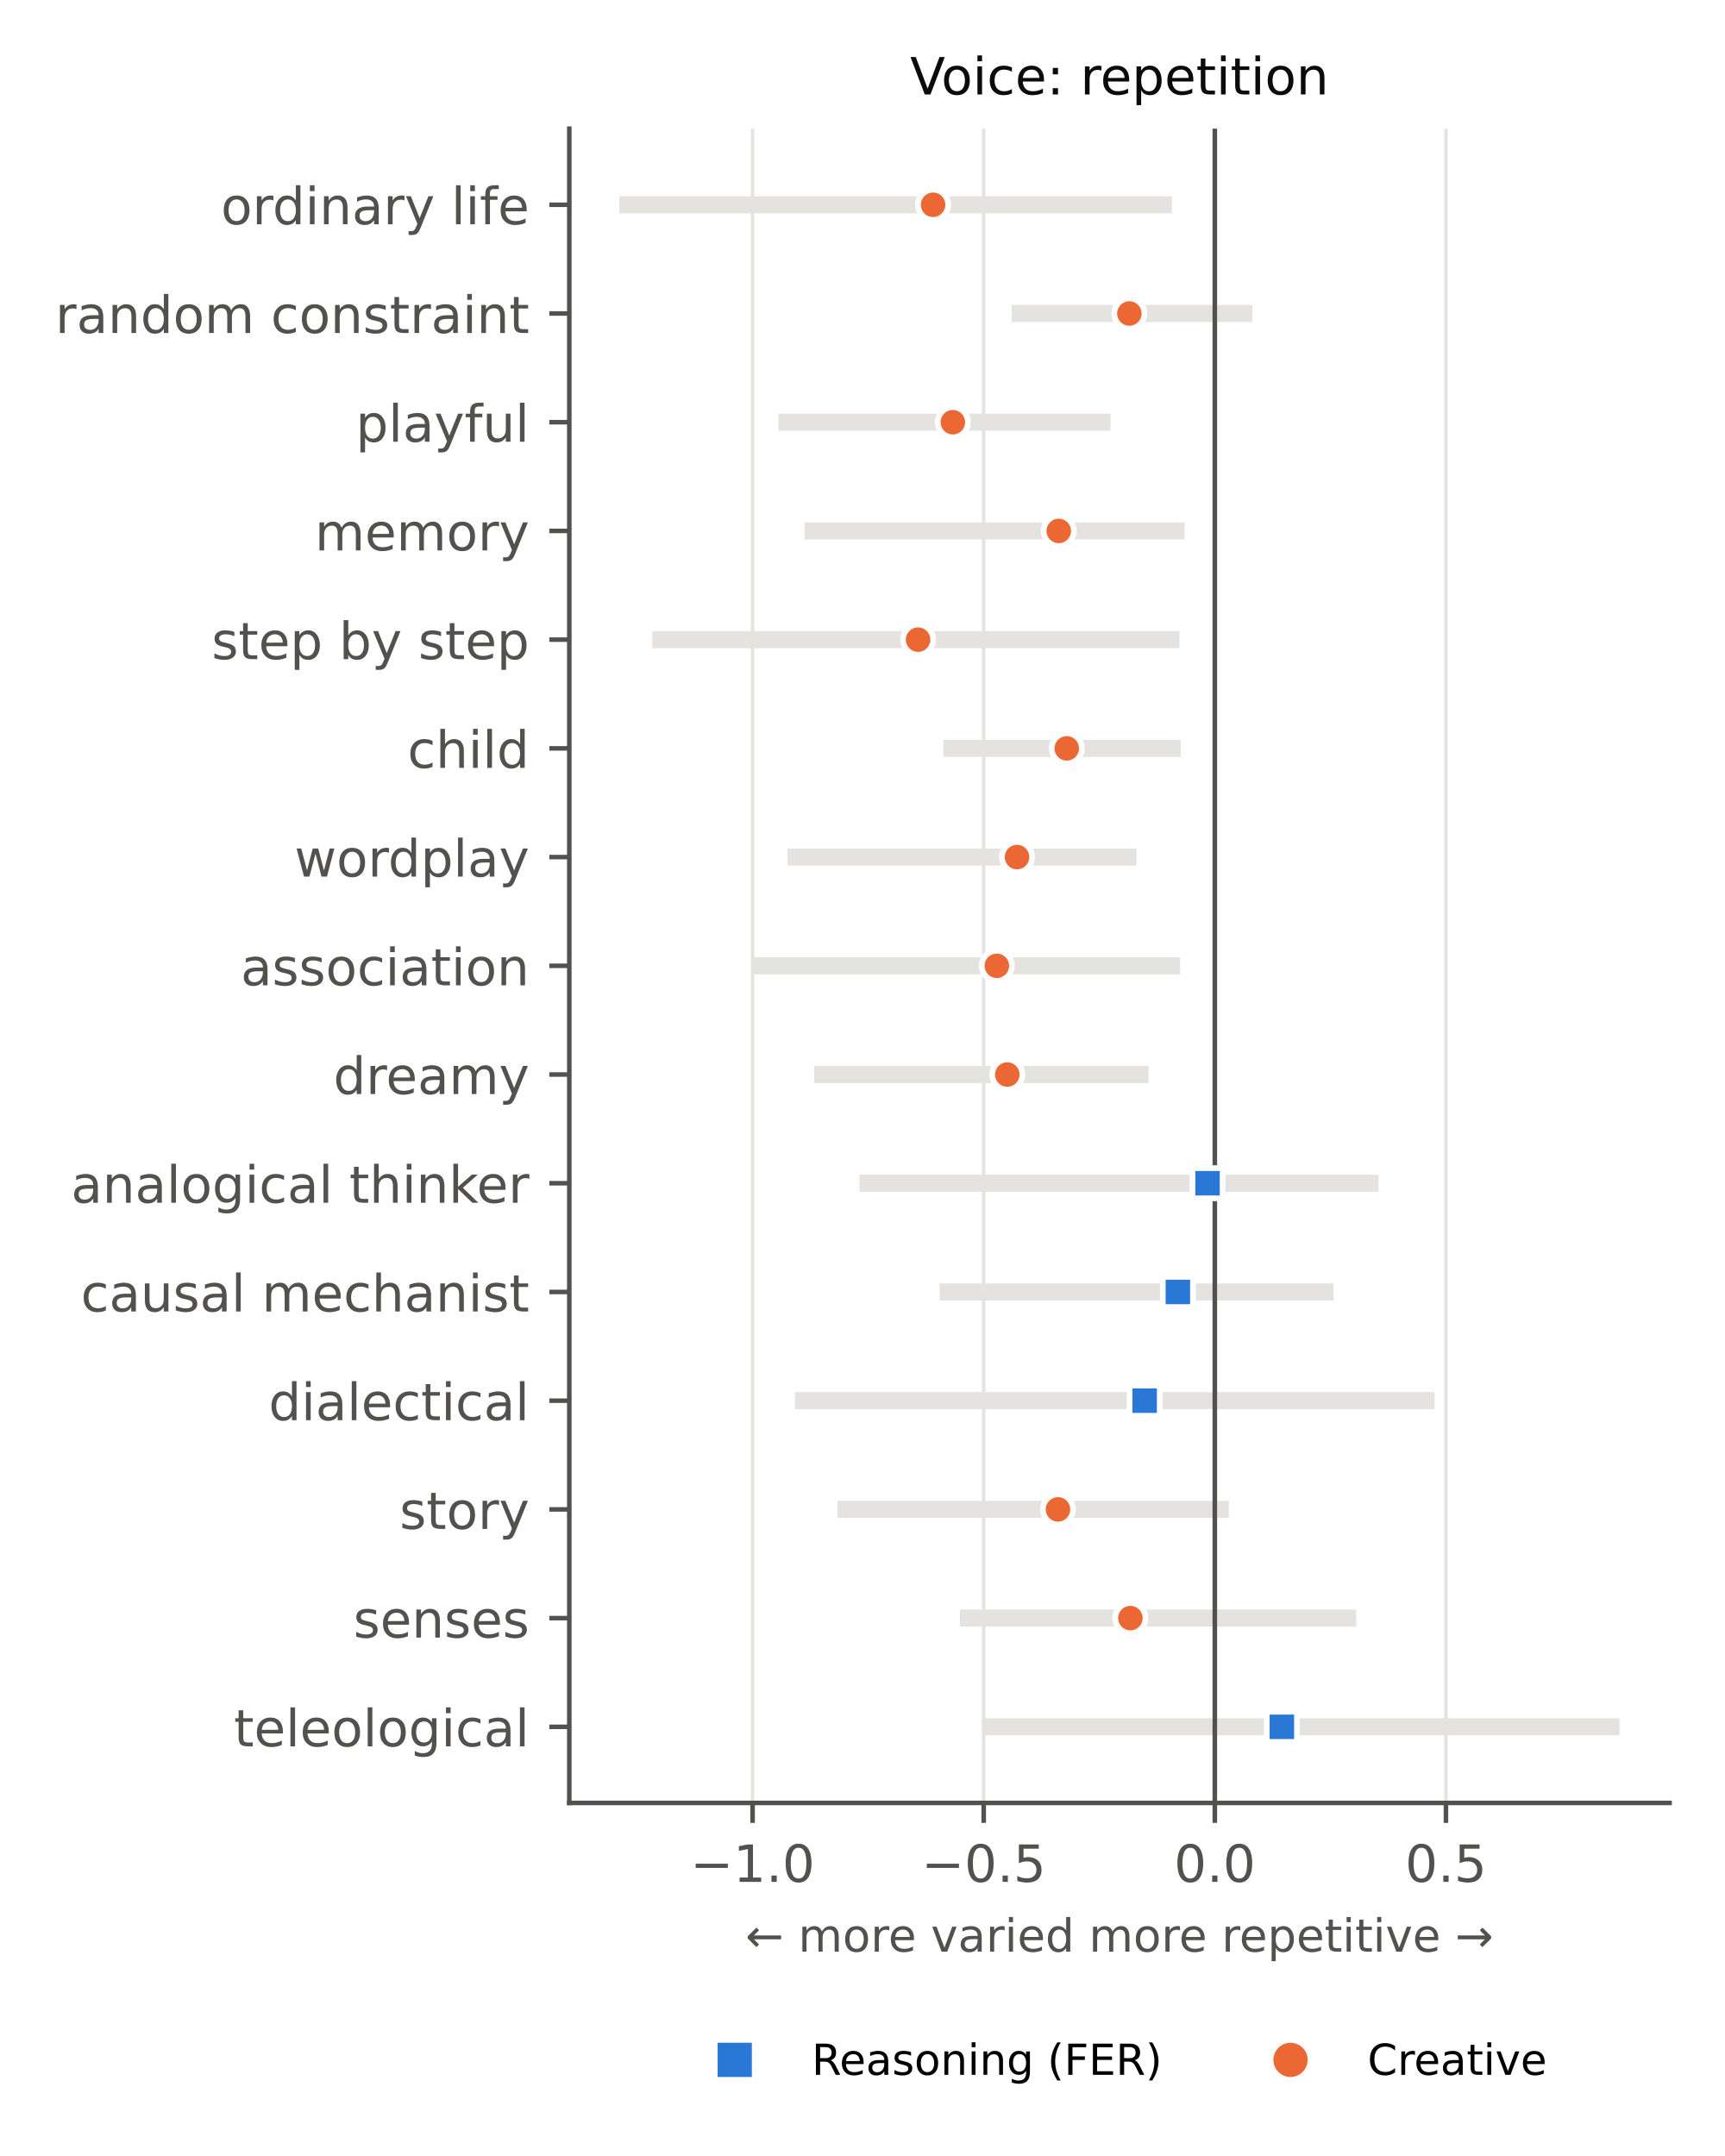
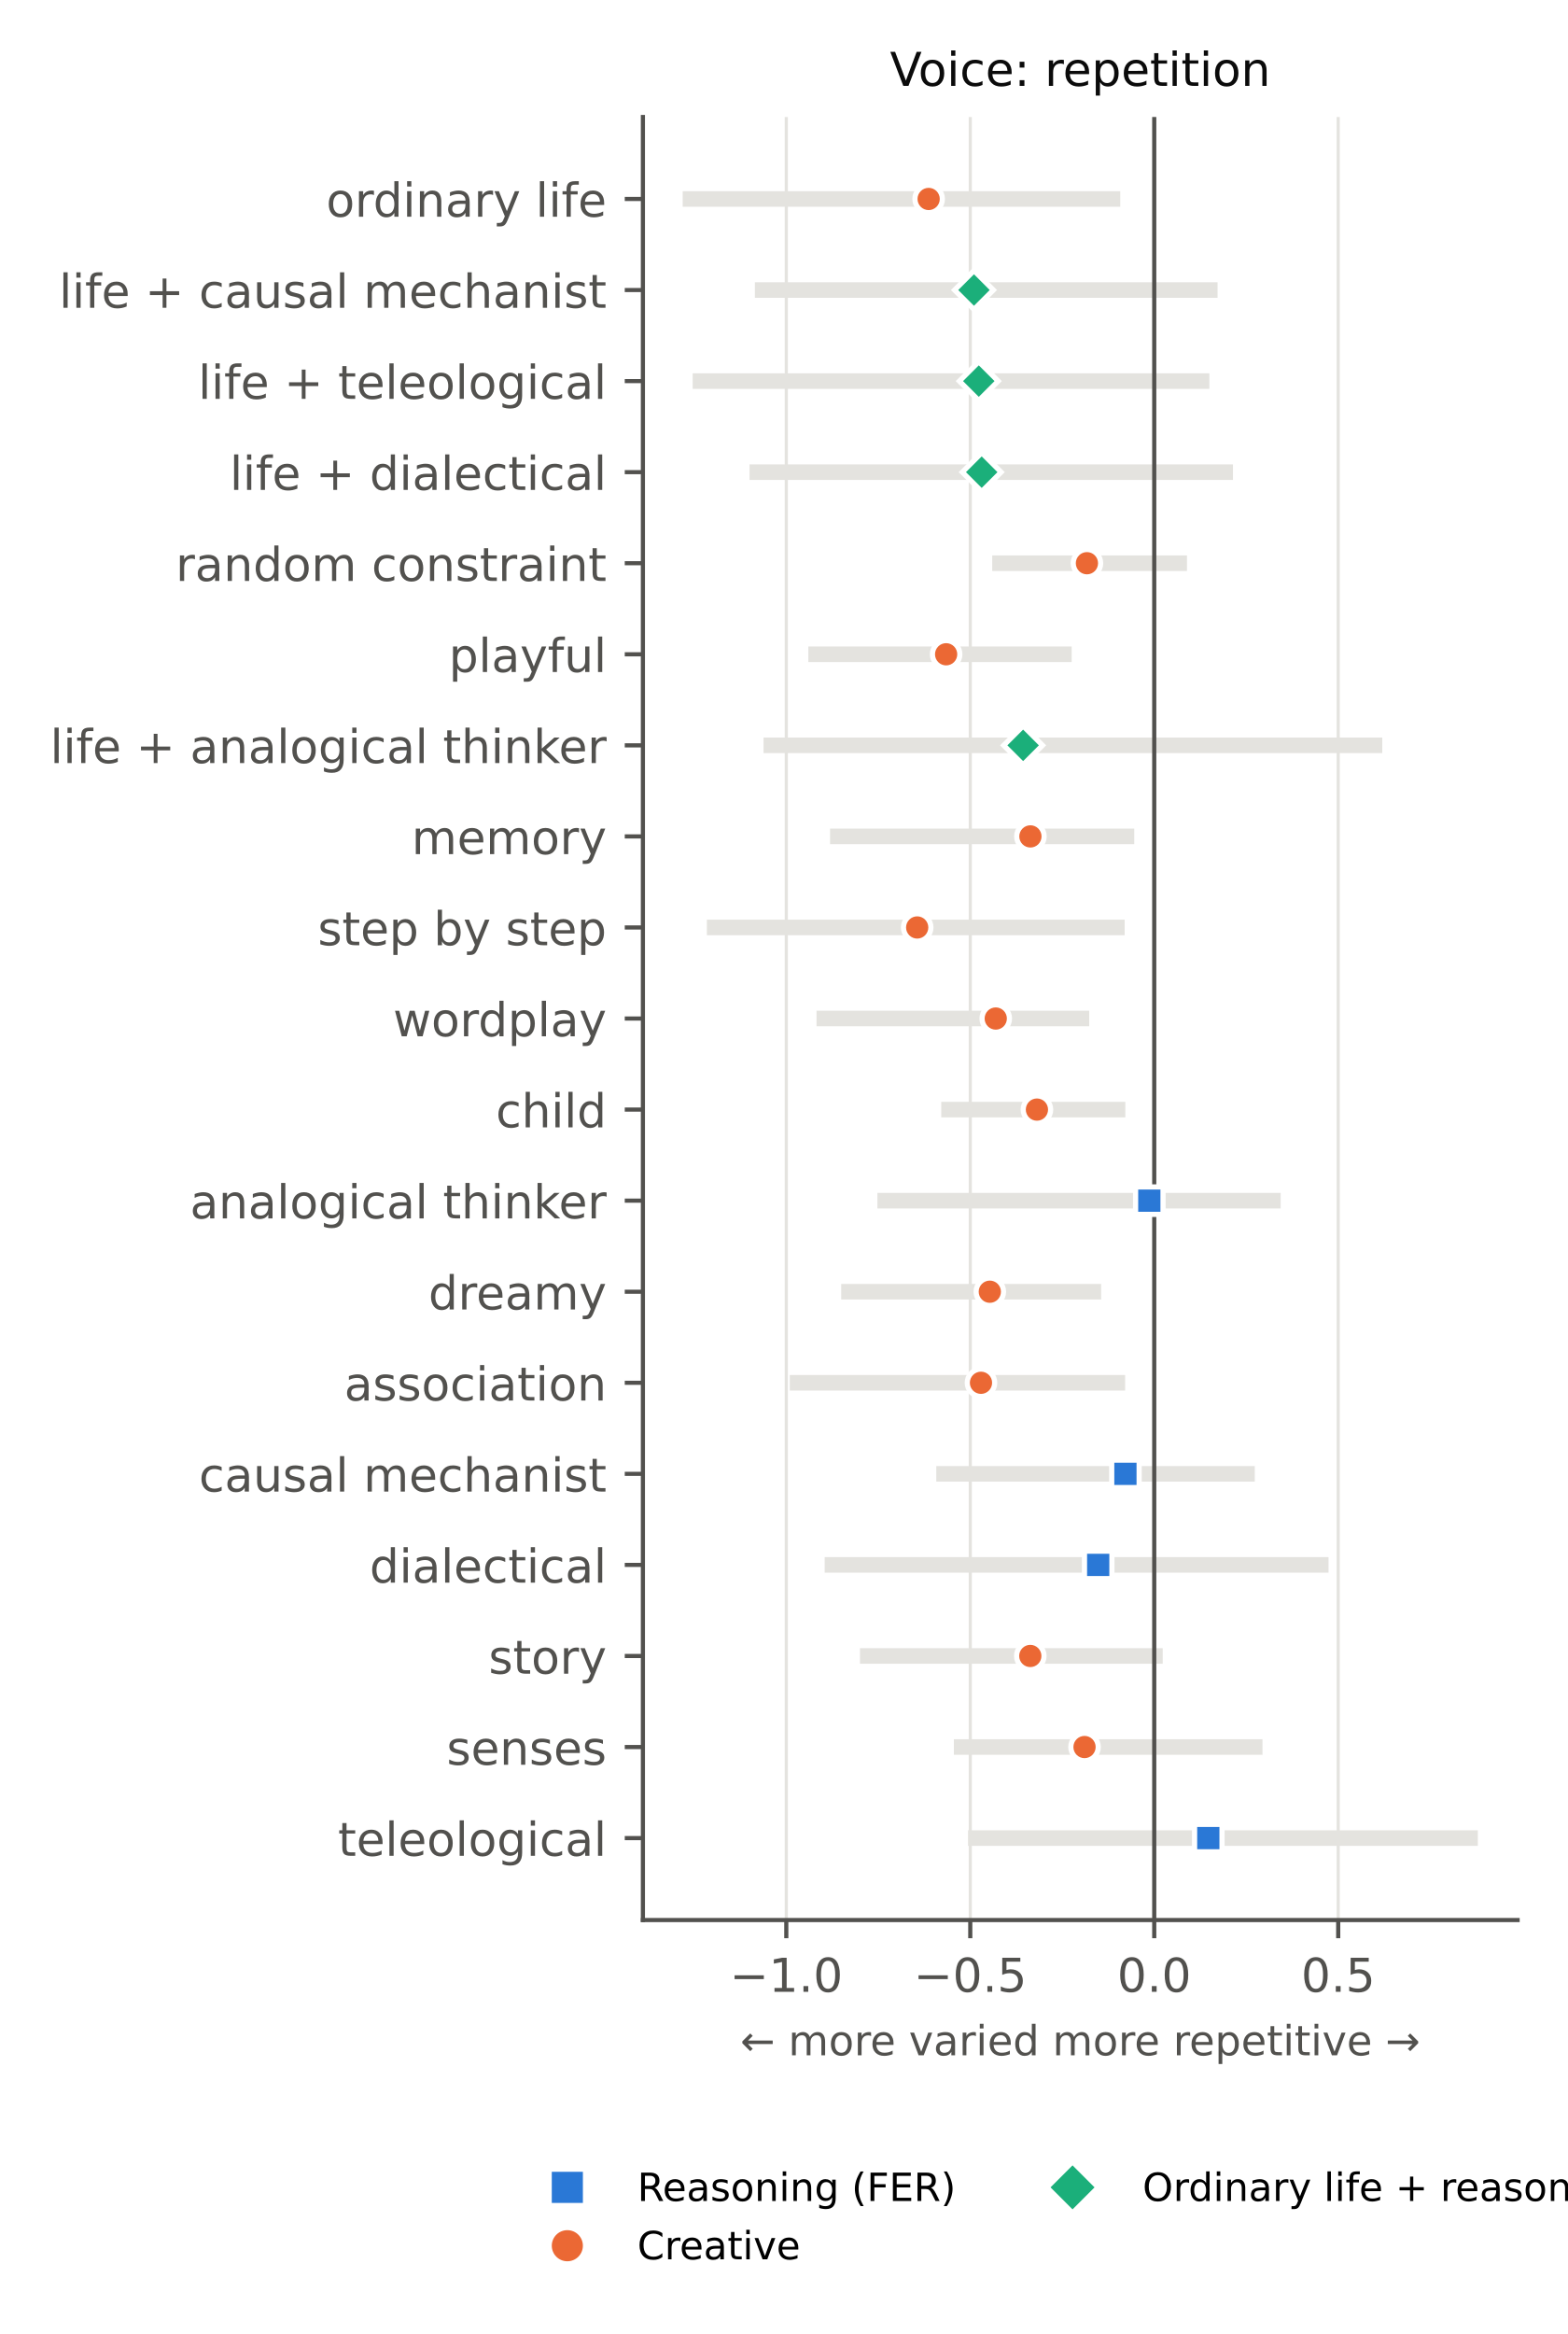
- <svg xmlns="http://www.w3.org/2000/svg" xmlns:xlink="http://www.w3.org/1999/xlink" width="302.4pt" height="378pt" viewBox="0 0 302.4 378" version="1.1">
+ <svg xmlns="http://www.w3.org/2000/svg" xmlns:xlink="http://www.w3.org/1999/xlink" width="302.4pt" height="450pt" viewBox="0 0 302.4 450" version="1.1">
  <defs>
    <style type="text/css">*{stroke-linejoin: round; stroke-linecap: butt}</style>
  </defs>
  <g id="figure_1">
    <g id="patch_1">
-       <path d="M 0 378  L 302.4 378  L 302.4 0  L 0 0  z " style="fill: #ffffff" />
+       <path d="M 0 450  L 302.4 450  L 302.4 0  L 0 0  z " style="fill: #ffffff" />
    </g>
    <g id="axes_1">
      <g id="patch_2">
-         <path d="M 99.801 316.097  L 292.68 316.097  L 292.68 22.56  L 99.801 22.56  z " style="fill: #ffffff" />
+         <path d="M 123.989 370.189  L 292.68 370.189  L 292.68 22.56  L 123.989 22.56  z " style="fill: #ffffff" />
      </g>
      <g id="matplotlib.axis_1">
        <g id="xtick_1">
          <g id="line2d_1">
-             <path d="M 131.93 316.097  L 131.93 22.56  " clip-path="url(#p8be58d87e2)" style="fill: none; stroke: #e4e3df; stroke-width: 0.6; stroke-linecap: square" />
+             <path d="M 151.644 370.189  L 151.644 22.56  " clip-path="url(#pe344f99f89)" style="fill: none; stroke: #e4e3df; stroke-width: 0.6; stroke-linecap: square" />
          </g>
          <g id="line2d_2">
            <defs>
-               <path id="md81a0522a6" d="M 0 0  L 0 3.5  " style="stroke: #52514e; stroke-width: 0.8" />
+               <path id="m40ac154fdb" d="M 0 0  L 0 3.5  " style="stroke: #52514e; stroke-width: 0.8" />
            </defs>
            <g>
-               <use xlink:href="#md81a0522a6" x="131.93" y="316.097" style="fill: #52514e; stroke: #52514e; stroke-width: 0.8" />
+               <use xlink:href="#m40ac154fdb" x="151.644" y="370.189" style="fill: #52514e; stroke: #52514e; stroke-width: 0.8" />
            </g>
          </g>
          <g id="text_1">
-             <text style="font-size: 9px; font-family: 'DejaVu Sans'; text-anchor: middle; fill: #52514e" x="131.93" y="329.935" transform="rotate(-0 131.9305 329.9352)">−1.0</text>
+             <text style="font-size: 9px; font-family: 'DejaVu Sans'; text-anchor: middle; fill: #52514e" x="151.644" y="384.027" transform="rotate(-0 151.6441 384.0269)">−1.0</text>
          </g>
        </g>
        <g id="xtick_2">
          <g id="line2d_3">
-             <path d="M 172.447 316.097  L 172.447 22.56  " clip-path="url(#p8be58d87e2)" style="fill: none; stroke: #e4e3df; stroke-width: 0.6; stroke-linecap: square" />
+             <path d="M 187.124 370.189  L 187.124 22.56  " clip-path="url(#pe344f99f89)" style="fill: none; stroke: #e4e3df; stroke-width: 0.6; stroke-linecap: square" />
          </g>
          <g id="line2d_4">
            <g>
-               <use xlink:href="#md81a0522a6" x="172.447" y="316.097" style="fill: #52514e; stroke: #52514e; stroke-width: 0.8" />
+               <use xlink:href="#m40ac154fdb" x="187.124" y="370.189" style="fill: #52514e; stroke: #52514e; stroke-width: 0.8" />
            </g>
          </g>
          <g id="text_2">
-             <text style="font-size: 9px; font-family: 'DejaVu Sans'; text-anchor: middle; fill: #52514e" x="172.447" y="329.935" transform="rotate(-0 172.4469 329.9352)">−0.5</text>
+             <text style="font-size: 9px; font-family: 'DejaVu Sans'; text-anchor: middle; fill: #52514e" x="187.124" y="384.027" transform="rotate(-0 187.1238 384.0269)">−0.5</text>
          </g>
        </g>
        <g id="xtick_3">
          <g id="line2d_5">
-             <path d="M 212.963 316.097  L 212.963 22.56  " clip-path="url(#p8be58d87e2)" style="fill: none; stroke: #e4e3df; stroke-width: 0.6; stroke-linecap: square" />
+             <path d="M 222.603 370.189  L 222.603 22.56  " clip-path="url(#pe344f99f89)" style="fill: none; stroke: #e4e3df; stroke-width: 0.6; stroke-linecap: square" />
          </g>
          <g id="line2d_6">
            <g>
-               <use xlink:href="#md81a0522a6" x="212.963" y="316.097" style="fill: #52514e; stroke: #52514e; stroke-width: 0.8" />
+               <use xlink:href="#m40ac154fdb" x="222.603" y="370.189" style="fill: #52514e; stroke: #52514e; stroke-width: 0.8" />
            </g>
          </g>
          <g id="text_3">
-             <text style="font-size: 9px; font-family: 'DejaVu Sans'; text-anchor: middle; fill: #52514e" x="212.963" y="329.935" transform="rotate(-0 212.9634 329.9352)">0.0</text>
+             <text style="font-size: 9px; font-family: 'DejaVu Sans'; text-anchor: middle; fill: #52514e" x="222.603" y="384.027" transform="rotate(-0 222.6034 384.0269)">0.0</text>
          </g>
        </g>
        <g id="xtick_4">
          <g id="line2d_7">
-             <path d="M 253.48 316.097  L 253.48 22.56  " clip-path="url(#p8be58d87e2)" style="fill: none; stroke: #e4e3df; stroke-width: 0.6; stroke-linecap: square" />
+             <path d="M 258.083 370.189  L 258.083 22.56  " clip-path="url(#pe344f99f89)" style="fill: none; stroke: #e4e3df; stroke-width: 0.6; stroke-linecap: square" />
          </g>
          <g id="line2d_8">
            <g>
-               <use xlink:href="#md81a0522a6" x="253.48" y="316.097" style="fill: #52514e; stroke: #52514e; stroke-width: 0.8" />
+               <use xlink:href="#m40ac154fdb" x="258.083" y="370.189" style="fill: #52514e; stroke: #52514e; stroke-width: 0.8" />
            </g>
          </g>
          <g id="text_4">
-             <text style="font-size: 9px; font-family: 'DejaVu Sans'; text-anchor: middle; fill: #52514e" x="253.48" y="329.935" transform="rotate(-0 253.4799 329.9352)">0.5</text>
+             <text style="font-size: 9px; font-family: 'DejaVu Sans'; text-anchor: middle; fill: #52514e" x="258.083" y="384.027" transform="rotate(-0 258.0831 384.0269)">0.5</text>
          </g>
        </g>
        <g id="text_5">
-           <text style="font-size: 8px; font-family: 'DejaVu Sans'; text-anchor: middle; fill: #52514e" x="196.241" y="342.176" transform="rotate(-0 196.2406 342.176)">← more varied    more repetitive →</text>
+           <text style="font-size: 8px; font-family: 'DejaVu Sans'; text-anchor: middle; fill: #52514e" x="208.334" y="396.268" transform="rotate(-0 208.3344 396.2677)">← more varied    more repetitive →</text>
        </g>
      </g>
      <g id="matplotlib.axis_2">
        <g id="ytick_1">
          <g id="line2d_9">
            <defs>
-               <path id="madf8d78581" d="M 0 0  L -3.5 0  " style="stroke: #52514e; stroke-width: 0.8" />
+               <path id="mc83f9de3fd" d="M 0 0  L -3.5 0  " style="stroke: #52514e; stroke-width: 0.8" />
            </defs>
            <g>
-               <use xlink:href="#madf8d78581" x="99.801" y="302.755" style="fill: #52514e; stroke: #52514e; stroke-width: 0.8" />
+               <use xlink:href="#mc83f9de3fd" x="123.989" y="354.388" style="fill: #52514e; stroke: #52514e; stroke-width: 0.8" />
            </g>
          </g>
          <g id="text_6">
-             <text style="font-size: 9px; font-family: 'DejaVu Sans'; text-anchor: end; fill: #52514e" x="92.801" y="306.174" transform="rotate(-0 92.80125 306.174)">teleological</text>
+             <text style="font-size: 9px; font-family: 'DejaVu Sans'; text-anchor: end; fill: #52514e" x="116.989" y="357.807" transform="rotate(-0 116.9887 357.807)">teleological</text>
          </g>
        </g>
        <g id="ytick_2">
          <g id="line2d_10">
            <g>
-               <use xlink:href="#madf8d78581" x="99.801" y="283.694" style="fill: #52514e; stroke: #52514e; stroke-width: 0.8" />
+               <use xlink:href="#mc83f9de3fd" x="123.989" y="336.831" style="fill: #52514e; stroke: #52514e; stroke-width: 0.8" />
            </g>
          </g>
          <g id="text_7">
-             <text style="font-size: 9px; font-family: 'DejaVu Sans'; text-anchor: end; fill: #52514e" x="92.801" y="287.113" transform="rotate(-0 92.80125 287.1128)">senses</text>
+             <text style="font-size: 9px; font-family: 'DejaVu Sans'; text-anchor: end; fill: #52514e" x="116.989" y="340.25" transform="rotate(-0 116.9887 340.2496)">senses</text>
          </g>
        </g>
        <g id="ytick_3">
          <g id="line2d_11">
            <g>
-               <use xlink:href="#madf8d78581" x="99.801" y="264.633" style="fill: #52514e; stroke: #52514e; stroke-width: 0.8" />
+               <use xlink:href="#mc83f9de3fd" x="123.989" y="319.274" style="fill: #52514e; stroke: #52514e; stroke-width: 0.8" />
            </g>
          </g>
          <g id="text_8">
-             <text style="font-size: 9px; font-family: 'DejaVu Sans'; text-anchor: end; fill: #52514e" x="92.801" y="268.052" transform="rotate(-0 92.80125 268.0519)">story</text>
+             <text style="font-size: 9px; font-family: 'DejaVu Sans'; text-anchor: end; fill: #52514e" x="116.989" y="322.693" transform="rotate(-0 116.9887 322.6926)">story</text>
          </g>
        </g>
        <g id="ytick_4">
          <g id="line2d_12">
            <g>
-               <use xlink:href="#madf8d78581" x="99.801" y="245.572" style="fill: #52514e; stroke: #52514e; stroke-width: 0.8" />
+               <use xlink:href="#mc83f9de3fd" x="123.989" y="301.717" style="fill: #52514e; stroke: #52514e; stroke-width: 0.8" />
            </g>
          </g>
          <g id="text_9">
-             <text style="font-size: 9px; font-family: 'DejaVu Sans'; text-anchor: end; fill: #52514e" x="92.801" y="248.991" transform="rotate(-0 92.80125 248.9914)">dialectical</text>
+             <text style="font-size: 9px; font-family: 'DejaVu Sans'; text-anchor: end; fill: #52514e" x="116.989" y="305.136" transform="rotate(-0 116.9887 305.1359)">dialectical</text>
          </g>
        </g>
        <g id="ytick_5">
          <g id="line2d_13">
            <g>
-               <use xlink:href="#madf8d78581" x="99.801" y="226.511" style="fill: #52514e; stroke: #52514e; stroke-width: 0.8" />
+               <use xlink:href="#mc83f9de3fd" x="123.989" y="284.16" style="fill: #52514e; stroke: #52514e; stroke-width: 0.8" />
            </g>
          </g>
          <g id="text_10">
-             <text style="font-size: 9px; font-family: 'DejaVu Sans'; text-anchor: end; fill: #52514e" x="92.801" y="229.931" transform="rotate(-0 92.80125 229.9305)">causal mechanist</text>
+             <text style="font-size: 9px; font-family: 'DejaVu Sans'; text-anchor: end; fill: #52514e" x="116.989" y="287.579" transform="rotate(-0 116.9887 287.5789)">causal mechanist</text>
          </g>
        </g>
        <g id="ytick_6">
          <g id="line2d_14">
            <g>
-               <use xlink:href="#madf8d78581" x="99.801" y="207.45" style="fill: #52514e; stroke: #52514e; stroke-width: 0.8" />
+               <use xlink:href="#mc83f9de3fd" x="123.989" y="266.603" style="fill: #52514e; stroke: #52514e; stroke-width: 0.8" />
            </g>
          </g>
          <g id="text_11">
-             <text style="font-size: 9px; font-family: 'DejaVu Sans'; text-anchor: end; fill: #52514e" x="92.801" y="210.87" transform="rotate(-0 92.80125 210.8697)">analogical thinker</text>
+             <text style="font-size: 9px; font-family: 'DejaVu Sans'; text-anchor: end; fill: #52514e" x="116.989" y="270.022" transform="rotate(-0 116.9887 270.0219)">association</text>
          </g>
        </g>
        <g id="ytick_7">
          <g id="line2d_15">
            <g>
-               <use xlink:href="#madf8d78581" x="99.801" y="188.39" style="fill: #52514e; stroke: #52514e; stroke-width: 0.8" />
+               <use xlink:href="#mc83f9de3fd" x="123.989" y="249.046" style="fill: #52514e; stroke: #52514e; stroke-width: 0.8" />
            </g>
          </g>
          <g id="text_12">
-             <text style="font-size: 9px; font-family: 'DejaVu Sans'; text-anchor: end; fill: #52514e" x="92.801" y="191.809" transform="rotate(-0 92.80125 191.8088)">dreamy</text>
+             <text style="font-size: 9px; font-family: 'DejaVu Sans'; text-anchor: end; fill: #52514e" x="116.989" y="252.465" transform="rotate(-0 116.9887 252.4648)">dreamy</text>
          </g>
        </g>
        <g id="ytick_8">
          <g id="line2d_16">
            <g>
-               <use xlink:href="#madf8d78581" x="99.801" y="169.329" style="fill: #52514e; stroke: #52514e; stroke-width: 0.8" />
+               <use xlink:href="#mc83f9de3fd" x="123.989" y="231.489" style="fill: #52514e; stroke: #52514e; stroke-width: 0.8" />
            </g>
          </g>
          <g id="text_13">
-             <text style="font-size: 9px; font-family: 'DejaVu Sans'; text-anchor: end; fill: #52514e" x="92.801" y="172.748" transform="rotate(-0 92.80125 172.7479)">association</text>
+             <text style="font-size: 9px; font-family: 'DejaVu Sans'; text-anchor: end; fill: #52514e" x="116.989" y="234.908" transform="rotate(-0 116.9887 234.9078)">analogical thinker</text>
          </g>
        </g>
        <g id="ytick_9">
          <g id="line2d_17">
            <g>
-               <use xlink:href="#madf8d78581" x="99.801" y="150.268" style="fill: #52514e; stroke: #52514e; stroke-width: 0.8" />
+               <use xlink:href="#mc83f9de3fd" x="123.989" y="213.932" style="fill: #52514e; stroke: #52514e; stroke-width: 0.8" />
            </g>
          </g>
          <g id="text_14">
-             <text style="font-size: 9px; font-family: 'DejaVu Sans'; text-anchor: end; fill: #52514e" x="92.801" y="153.687" transform="rotate(-0 92.80125 153.6871)">wordplay</text>
+             <text style="font-size: 9px; font-family: 'DejaVu Sans'; text-anchor: end; fill: #52514e" x="116.989" y="217.351" transform="rotate(-0 116.9887 217.3508)">child</text>
          </g>
        </g>
        <g id="ytick_10">
          <g id="line2d_18">
            <g>
-               <use xlink:href="#madf8d78581" x="99.801" y="131.207" style="fill: #52514e; stroke: #52514e; stroke-width: 0.8" />
+               <use xlink:href="#mc83f9de3fd" x="123.989" y="196.374" style="fill: #52514e; stroke: #52514e; stroke-width: 0.8" />
            </g>
          </g>
          <g id="text_15">
-             <text style="font-size: 9px; font-family: 'DejaVu Sans'; text-anchor: end; fill: #52514e" x="92.801" y="134.626" transform="rotate(-0 92.80125 134.6262)">child</text>
+             <text style="font-size: 9px; font-family: 'DejaVu Sans'; text-anchor: end; fill: #52514e" x="116.989" y="199.794" transform="rotate(-0 116.9887 199.7938)">wordplay</text>
          </g>
        </g>
        <g id="ytick_11">
          <g id="line2d_19">
            <g>
-               <use xlink:href="#madf8d78581" x="99.801" y="112.146" style="fill: #52514e; stroke: #52514e; stroke-width: 0.8" />
+               <use xlink:href="#mc83f9de3fd" x="123.989" y="178.817" style="fill: #52514e; stroke: #52514e; stroke-width: 0.8" />
            </g>
          </g>
          <g id="text_16">
-             <text style="font-size: 9px; font-family: 'DejaVu Sans'; text-anchor: end; fill: #52514e" x="92.801" y="115.565" transform="rotate(-0 92.80125 115.5654)">step by step</text>
+             <text style="font-size: 9px; font-family: 'DejaVu Sans'; text-anchor: end; fill: #52514e" x="116.989" y="182.237" transform="rotate(-0 116.9887 182.2368)">step by step</text>
          </g>
        </g>
        <g id="ytick_12">
          <g id="line2d_20">
            <g>
-               <use xlink:href="#madf8d78581" x="99.801" y="93.085" style="fill: #52514e; stroke: #52514e; stroke-width: 0.8" />
+               <use xlink:href="#mc83f9de3fd" x="123.989" y="161.26" style="fill: #52514e; stroke: #52514e; stroke-width: 0.8" />
            </g>
          </g>
          <g id="text_17">
-             <text style="font-size: 9px; font-family: 'DejaVu Sans'; text-anchor: end; fill: #52514e" x="92.801" y="96.504" transform="rotate(-0 92.80125 96.50414)">memory</text>
+             <text style="font-size: 9px; font-family: 'DejaVu Sans'; text-anchor: end; fill: #52514e" x="116.989" y="164.679" transform="rotate(-0 116.9887 164.6794)">memory</text>
          </g>
        </g>
        <g id="ytick_13">
          <g id="line2d_21">
            <g>
-               <use xlink:href="#madf8d78581" x="99.801" y="74.024" style="fill: #52514e; stroke: #52514e; stroke-width: 0.8" />
+               <use xlink:href="#mc83f9de3fd" x="123.989" y="143.703" style="fill: #52514e; stroke: #52514e; stroke-width: 0.8" />
            </g>
          </g>
          <g id="text_18">
-             <text style="font-size: 9px; font-family: 'DejaVu Sans'; text-anchor: end; fill: #52514e" x="92.801" y="77.444" transform="rotate(-0 92.80125 77.44363)">playful</text>
+             <text style="font-size: 9px; font-family: 'DejaVu Sans'; text-anchor: end; fill: #52514e" x="116.989" y="147.123" transform="rotate(-0 116.9887 147.1227)">life + analogical thinker</text>
          </g>
        </g>
        <g id="ytick_14">
          <g id="line2d_22">
            <g>
-               <use xlink:href="#madf8d78581" x="99.801" y="54.963" style="fill: #52514e; stroke: #52514e; stroke-width: 0.8" />
+               <use xlink:href="#mc83f9de3fd" x="123.989" y="126.146" style="fill: #52514e; stroke: #52514e; stroke-width: 0.8" />
            </g>
          </g>
          <g id="text_19">
-             <text style="font-size: 9px; font-family: 'DejaVu Sans'; text-anchor: end; fill: #52514e" x="92.801" y="58.383" transform="rotate(-0 92.80125 58.38276)">random constraint</text>
+             <text style="font-size: 9px; font-family: 'DejaVu Sans'; text-anchor: end; fill: #52514e" x="116.989" y="129.566" transform="rotate(-0 116.9887 129.5657)">playful</text>
          </g>
        </g>
        <g id="ytick_15">
          <g id="line2d_23">
            <g>
-               <use xlink:href="#madf8d78581" x="99.801" y="35.903" style="fill: #52514e; stroke: #52514e; stroke-width: 0.8" />
+               <use xlink:href="#mc83f9de3fd" x="123.989" y="108.589" style="fill: #52514e; stroke: #52514e; stroke-width: 0.8" />
            </g>
          </g>
          <g id="text_20">
-             <text style="font-size: 9px; font-family: 'DejaVu Sans'; text-anchor: end; fill: #52514e" x="92.801" y="39.322" transform="rotate(-0 92.80125 39.3219)">ordinary life</text>
+             <text style="font-size: 9px; font-family: 'DejaVu Sans'; text-anchor: end; fill: #52514e" x="116.989" y="112.009" transform="rotate(-0 116.9887 112.0087)">random constraint</text>
+           </g>
+         </g>
+         <g id="ytick_16">
+           <g id="line2d_24">
+             <g>
+               <use xlink:href="#mc83f9de3fd" x="123.989" y="91.032" style="fill: #52514e; stroke: #52514e; stroke-width: 0.8" />
+             </g>
+           </g>
+           <g id="text_21">
+             <text style="font-size: 9px; font-family: 'DejaVu Sans'; text-anchor: end; fill: #52514e" x="116.989" y="94.452" transform="rotate(-0 116.9887 94.45167)">life + dialectical</text>
+           </g>
+         </g>
+         <g id="ytick_17">
+           <g id="line2d_25">
+             <g>
+               <use xlink:href="#mc83f9de3fd" x="123.989" y="73.475" style="fill: #52514e; stroke: #52514e; stroke-width: 0.8" />
+             </g>
+           </g>
+           <g id="text_22">
+             <text style="font-size: 9px; font-family: 'DejaVu Sans'; text-anchor: end; fill: #52514e" x="116.989" y="76.895" transform="rotate(-0 116.9887 76.89465)">life + teleological</text>
+           </g>
+         </g>
+         <g id="ytick_18">
+           <g id="line2d_26">
+             <g>
+               <use xlink:href="#mc83f9de3fd" x="123.989" y="55.918" style="fill: #52514e; stroke: #52514e; stroke-width: 0.8" />
+             </g>
+           </g>
+           <g id="text_23">
+             <text style="font-size: 9px; font-family: 'DejaVu Sans'; text-anchor: end; fill: #52514e" x="116.989" y="59.338" transform="rotate(-0 116.9887 59.33763)">life + causal mechanist</text>
+           </g>
+         </g>
+         <g id="ytick_19">
+           <g id="line2d_27">
+             <g>
+               <use xlink:href="#mc83f9de3fd" x="123.989" y="38.361" style="fill: #52514e; stroke: #52514e; stroke-width: 0.8" />
+             </g>
+           </g>
+           <g id="text_24">
+             <text style="font-size: 9px; font-family: 'DejaVu Sans'; text-anchor: end; fill: #52514e" x="116.989" y="41.781" transform="rotate(-0 116.9887 41.78061)">ordinary life</text>
          </g>
        </g>
      </g>
      <g id="LineCollection_1">
-         <path d="M 172.141 302.755  L 283.913 302.755  " clip-path="url(#p8be58d87e2)" style="fill: none; stroke: #e4e3df; stroke-width: 3" />
-         <path d="M 168.282 283.694  L 237.755 283.694  " clip-path="url(#p8be58d87e2)" style="fill: none; stroke: #e4e3df; stroke-width: 3" />
-         <path d="M 146.812 264.633  L 215.423 264.633  " clip-path="url(#p8be58d87e2)" style="fill: none; stroke: #e4e3df; stroke-width: 3" />
-         <path d="M 139.354 245.572  L 251.498 245.572  " clip-path="url(#p8be58d87e2)" style="fill: none; stroke: #e4e3df; stroke-width: 3" />
-         <path d="M 164.716 226.511  L 233.772 226.511  " clip-path="url(#p8be58d87e2)" style="fill: none; stroke: #e4e3df; stroke-width: 3" />
-         <path d="M 150.666 207.45  L 241.667 207.45  " clip-path="url(#p8be58d87e2)" style="fill: none; stroke: #e4e3df; stroke-width: 3" />
-         <path d="M 142.717 188.39  L 201.351 188.39  " clip-path="url(#p8be58d87e2)" style="fill: none; stroke: #e4e3df; stroke-width: 3" />
-         <path d="M 131.98 169.329  L 206.895 169.329  " clip-path="url(#p8be58d87e2)" style="fill: none; stroke: #e4e3df; stroke-width: 3" />
-         <path d="M 138.052 150.268  L 199.226 150.268  " clip-path="url(#p8be58d87e2)" style="fill: none; stroke: #e4e3df; stroke-width: 3" />
-         <path d="M 165.361 131.207  L 206.985 131.207  " clip-path="url(#p8be58d87e2)" style="fill: none; stroke: #e4e3df; stroke-width: 3" />
-         <path d="M 114.337 112.146  L 206.764 112.146  " clip-path="url(#p8be58d87e2)" style="fill: none; stroke: #e4e3df; stroke-width: 3" />
-         <path d="M 141.029 93.085  L 207.665 93.085  " clip-path="url(#p8be58d87e2)" style="fill: none; stroke: #e4e3df; stroke-width: 3" />
-         <path d="M 136.451 74.024  L 194.684 74.024  " clip-path="url(#p8be58d87e2)" style="fill: none; stroke: #e4e3df; stroke-width: 3" />
-         <path d="M 177.365 54.963  L 219.54 54.963  " clip-path="url(#p8be58d87e2)" style="fill: none; stroke: #e4e3df; stroke-width: 3" />
-         <path d="M 108.568 35.903  L 205.451 35.903  " clip-path="url(#p8be58d87e2)" style="fill: none; stroke: #e4e3df; stroke-width: 3" />
-       </g>
-       <g id="line2d_24" />
-       <g id="line2d_25">
-         <path d="M 212.963 316.097  L 212.963 22.56  " clip-path="url(#p8be58d87e2)" style="fill: none; stroke: #52514e; stroke-width: 0.8; stroke-linecap: square" />
-       </g>
-       <g id="line2d_26" />
-       <g id="line2d_27" />
+         <path d="M 186.696 354.388  L 285.012 354.388  " clip-path="url(#pe344f99f89)" style="fill: none; stroke: #e4e3df; stroke-width: 3" />
+         <path d="M 183.963 336.831  L 243.478 336.831  " clip-path="url(#pe344f99f89)" style="fill: none; stroke: #e4e3df; stroke-width: 3" />
+         <path d="M 165.853 319.274  L 224.24 319.274  " clip-path="url(#pe344f99f89)" style="fill: none; stroke: #e4e3df; stroke-width: 3" />
+         <path d="M 159.044 301.717  L 256.214 301.717  " clip-path="url(#pe344f99f89)" style="fill: none; stroke: #e4e3df; stroke-width: 3" />
+         <path d="M 180.568 284.16  L 241.993 284.16  " clip-path="url(#pe344f99f89)" style="fill: none; stroke: #e4e3df; stroke-width: 3" />
+         <path d="M 152.313 266.603  L 216.989 266.603  " clip-path="url(#pe344f99f89)" style="fill: none; stroke: #e4e3df; stroke-width: 3" />
+         <path d="M 162.233 249.046  L 212.362 249.046  " clip-path="url(#pe344f99f89)" style="fill: none; stroke: #e4e3df; stroke-width: 3" />
+         <path d="M 169.214 231.489  L 246.987 231.489  " clip-path="url(#pe344f99f89)" style="fill: none; stroke: #e4e3df; stroke-width: 3" />
+         <path d="M 181.525 213.932  L 217.029 213.932  " clip-path="url(#pe344f99f89)" style="fill: none; stroke: #e4e3df; stroke-width: 3" />
+         <path d="M 157.474 196.374  L 210.063 196.374  " clip-path="url(#pe344f99f89)" style="fill: none; stroke: #e4e3df; stroke-width: 3" />
+         <path d="M 136.324 178.817  L 216.901 178.817  " clip-path="url(#pe344f99f89)" style="fill: none; stroke: #e4e3df; stroke-width: 3" />
+         <path d="M 160.081 161.26  L 218.744 161.26  " clip-path="url(#pe344f99f89)" style="fill: none; stroke: #e4e3df; stroke-width: 3" />
+         <path d="M 147.253 143.703  L 266.579 143.703  " clip-path="url(#pe344f99f89)" style="fill: none; stroke: #e4e3df; stroke-width: 3" />
+         <path d="M 155.889 126.146  L 206.68 126.146  " clip-path="url(#pe344f99f89)" style="fill: none; stroke: #e4e3df; stroke-width: 3" />
+         <path d="M 191.355 108.589  L 228.922 108.589  " clip-path="url(#pe344f99f89)" style="fill: none; stroke: #e4e3df; stroke-width: 3" />
+         <path d="M 144.553 91.032  L 237.787 91.032  " clip-path="url(#pe344f99f89)" style="fill: none; stroke: #e4e3df; stroke-width: 3" />
+         <path d="M 133.585 73.475  L 233.238 73.475  " clip-path="url(#pe344f99f89)" style="fill: none; stroke: #e4e3df; stroke-width: 3" />
+         <path d="M 145.583 55.918  L 234.82 55.918  " clip-path="url(#pe344f99f89)" style="fill: none; stroke: #e4e3df; stroke-width: 3" />
+         <path d="M 131.657 38.361  L 216.048 38.361  " clip-path="url(#pe344f99f89)" style="fill: none; stroke: #e4e3df; stroke-width: 3" />
+       </g>
+       <g id="line2d_28" />
+       <g id="line2d_29">
+         <path d="M 222.603 370.189  L 222.603 22.56  " clip-path="url(#pe344f99f89)" style="fill: none; stroke: #52514e; stroke-width: 0.8; stroke-linecap: square" />
+       </g>
+       <g id="line2d_30" />
+       <g id="line2d_31" />
+       <g id="line2d_32" />
      <g id="patch_3">
-         <path d="M 99.801 316.097  L 99.801 22.56  " style="fill: none; stroke: #52514e; stroke-width: 0.8; stroke-linejoin: miter; stroke-linecap: square" />
+         <path d="M 123.989 370.189  L 123.989 22.56  " style="fill: none; stroke: #52514e; stroke-width: 0.8; stroke-linejoin: miter; stroke-linecap: square" />
      </g>
      <g id="patch_4">
-         <path d="M 99.801 316.097  L 292.68 316.097  " style="fill: none; stroke: #52514e; stroke-width: 0.8; stroke-linejoin: miter; stroke-linecap: square" />
+         <path d="M 123.989 370.189  L 292.68 370.189  " style="fill: none; stroke: #52514e; stroke-width: 0.8; stroke-linejoin: miter; stroke-linecap: square" />
      </g>
      <g id="patch_5">
-         <path d="M 222.072 305.4  L 227.363 305.4  L 227.363 300.109  L 222.072 300.109  z " clip-path="url(#p8be58d87e2)" style="fill: #2a78d6; stroke: #ffffff; stroke-linejoin: miter" />
+         <path d="M 230.384 357.033  L 235.676 357.033  L 235.676 351.742  L 230.384 351.742  z " clip-path="url(#pe344f99f89)" style="fill: #2a78d6; stroke: #ffffff; stroke-linejoin: miter" />
      </g>
      <g id="patch_6">
-         <path d="M 198.163 286.34  C 198.865 286.34 199.538 286.061 200.034 285.565  C 200.53 285.069 200.809 284.395 200.809 283.694  C 200.809 282.992 200.53 282.319 200.034 281.823  C 199.538 281.327 198.865 281.048 198.163 281.048  C 197.462 281.048 196.789 281.327 196.293 281.823  C 195.796 282.319 195.518 282.992 195.518 283.694  C 195.518 284.395 195.796 285.069 196.293 285.565  C 196.789 286.061 197.462 286.34 198.163 286.34  z " clip-path="url(#p8be58d87e2)" style="fill: #eb6834; stroke: #ffffff; stroke-linejoin: miter" />
+         <path d="M 209.159 339.476  C 209.86 339.476 210.533 339.198 211.03 338.701  C 211.526 338.205 211.805 337.532 211.805 336.831  C 211.805 336.129 211.526 335.456 211.03 334.96  C 210.533 334.464 209.86 334.185 209.159 334.185  C 208.457 334.185 207.784 334.464 207.288 334.96  C 206.792 335.456 206.513 336.129 206.513 336.831  C 206.513 337.532 206.792 338.205 207.288 338.701  C 207.784 339.198 208.457 339.476 209.159 339.476  z " clip-path="url(#pe344f99f89)" style="fill: #eb6834; stroke: #ffffff; stroke-linejoin: miter" />
      </g>
      <g id="patch_7">
-         <path d="M 185.467 267.279  C 186.169 267.279 186.842 267 187.338 266.504  C 187.834 266.008 188.113 265.335 188.113 264.633  C 188.113 263.931 187.834 263.258 187.338 262.762  C 186.842 262.266 186.169 261.987 185.467 261.987  C 184.766 261.987 184.093 262.266 183.596 262.762  C 183.1 263.258 182.821 263.931 182.821 264.633  C 182.821 265.335 183.1 266.008 183.596 266.504  C 184.093 267 184.766 267.279 185.467 267.279  z " clip-path="url(#p8be58d87e2)" style="fill: #eb6834; stroke: #ffffff; stroke-linejoin: miter" />
+         <path d="M 198.7 321.919  C 199.402 321.919 200.075 321.641 200.571 321.144  C 201.067 320.648 201.346 319.975 201.346 319.274  C 201.346 318.572 201.067 317.899 200.571 317.403  C 200.075 316.907 199.402 316.628 198.7 316.628  C 197.998 316.628 197.325 316.907 196.829 317.403  C 196.333 317.899 196.054 318.572 196.054 319.274  C 196.054 319.975 196.333 320.648 196.829 321.144  C 197.325 321.641 197.998 321.919 198.7 321.919  z " clip-path="url(#pe344f99f89)" style="fill: #eb6834; stroke: #ffffff; stroke-linejoin: miter" />
      </g>
      <g id="patch_8">
-         <path d="M 198.017 248.218  L 203.309 248.218  L 203.309 242.926  L 198.017 242.926  z " clip-path="url(#p8be58d87e2)" style="fill: #2a78d6; stroke: #ffffff; stroke-linejoin: miter" />
+         <path d="M 209.151 304.362  L 214.442 304.362  L 214.442 299.071  L 209.151 299.071  z " clip-path="url(#pe344f99f89)" style="fill: #2a78d6; stroke: #ffffff; stroke-linejoin: miter" />
      </g>
      <g id="patch_9">
-         <path d="M 203.84 229.157  L 209.132 229.157  L 209.132 223.865  L 203.84 223.865  z " clip-path="url(#p8be58d87e2)" style="fill: #2a78d6; stroke: #ffffff; stroke-linejoin: miter" />
+         <path d="M 214.401 286.805  L 219.692 286.805  L 219.692 281.514  L 214.401 281.514  z " clip-path="url(#pe344f99f89)" style="fill: #2a78d6; stroke: #ffffff; stroke-linejoin: miter" />
      </g>
      <g id="patch_10">
-         <path d="M 209.037 210.096  L 214.329 210.096  L 214.329 204.805  L 209.037 204.805  z " clip-path="url(#p8be58d87e2)" style="fill: #2a78d6; stroke: #ffffff; stroke-linejoin: miter" />
+         <path d="M 189.19 269.248  C 189.891 269.248 190.564 268.97 191.061 268.473  C 191.557 267.977 191.835 267.304 191.835 266.603  C 191.835 265.901 191.557 265.228 191.061 264.732  C 190.564 264.236 189.891 263.957 189.19 263.957  C 188.488 263.957 187.815 264.236 187.319 264.732  C 186.823 265.228 186.544 265.901 186.544 266.603  C 186.544 267.304 186.823 267.977 187.319 268.473  C 187.815 268.97 188.488 269.248 189.19 269.248  z " clip-path="url(#pe344f99f89)" style="fill: #eb6834; stroke: #ffffff; stroke-linejoin: miter" />
      </g>
      <g id="patch_11">
-         <path d="M 176.582 191.035  C 177.283 191.035 177.956 190.756 178.452 190.26  C 178.949 189.764 179.227 189.091 179.227 188.39  C 179.227 187.688 178.949 187.015 178.452 186.519  C 177.956 186.023 177.283 185.744 176.582 185.744  C 175.88 185.744 175.207 186.023 174.711 186.519  C 174.215 187.015 173.936 187.688 173.936 188.39  C 173.936 189.091 174.215 189.764 174.711 190.26  C 175.207 190.756 175.88 191.035 176.582 191.035  z " clip-path="url(#p8be58d87e2)" style="fill: #eb6834; stroke: #ffffff; stroke-linejoin: miter" />
+         <path d="M 190.892 251.691  C 191.594 251.691 192.267 251.413 192.763 250.916  C 193.259 250.42 193.538 249.747 193.538 249.046  C 193.538 248.344 193.259 247.671 192.763 247.175  C 192.267 246.679 191.594 246.4 190.892 246.4  C 190.19 246.4 189.517 246.679 189.021 247.175  C 188.525 247.671 188.246 248.344 188.246 249.046  C 188.246 249.747 188.525 250.42 189.021 250.916  C 189.517 251.413 190.19 251.691 190.892 251.691  z " clip-path="url(#pe344f99f89)" style="fill: #eb6834; stroke: #ffffff; stroke-linejoin: miter" />
      </g>
      <g id="patch_12">
-         <path d="M 174.748 171.974  C 175.45 171.974 176.123 171.696 176.619 171.199  C 177.115 170.703 177.394 170.03 177.394 169.329  C 177.394 168.627 177.115 167.954 176.619 167.458  C 176.123 166.962 175.45 166.683 174.748 166.683  C 174.047 166.683 173.374 166.962 172.877 167.458  C 172.381 167.954 172.102 168.627 172.102 169.329  C 172.102 170.03 172.381 170.703 172.877 171.199  C 173.374 171.696 174.047 171.974 174.748 171.974  z " clip-path="url(#p8be58d87e2)" style="fill: #eb6834; stroke: #ffffff; stroke-linejoin: miter" />
+         <path d="M 219.007 234.134  L 224.299 234.134  L 224.299 228.843  L 219.007 228.843  z " clip-path="url(#pe344f99f89)" style="fill: #2a78d6; stroke: #ffffff; stroke-linejoin: miter" />
      </g>
      <g id="patch_13">
-         <path d="M 178.289 152.914  C 178.991 152.914 179.664 152.635 180.16 152.139  C 180.656 151.642 180.935 150.969 180.935 150.268  C 180.935 149.566 180.656 148.893 180.16 148.397  C 179.664 147.901 178.991 147.622 178.289 147.622  C 177.587 147.622 176.914 147.901 176.418 148.397  C 175.922 148.893 175.643 149.566 175.643 150.268  C 175.643 150.969 175.922 151.642 176.418 152.139  C 176.914 152.635 177.587 152.914 178.289 152.914  z " clip-path="url(#p8be58d87e2)" style="fill: #eb6834; stroke: #ffffff; stroke-linejoin: miter" />
+         <path d="M 199.979 216.577  C 200.681 216.577 201.354 216.298 201.85 215.802  C 202.346 215.306 202.625 214.633 202.625 213.932  C 202.625 213.23 202.346 212.557 201.85 212.061  C 201.354 211.565 200.681 211.286 199.979 211.286  C 199.278 211.286 198.605 211.565 198.108 212.061  C 197.612 212.557 197.334 213.23 197.334 213.932  C 197.334 214.633 197.612 215.306 198.108 215.802  C 198.605 216.298 199.278 216.577 199.979 216.577  z " clip-path="url(#pe344f99f89)" style="fill: #eb6834; stroke: #ffffff; stroke-linejoin: miter" />
      </g>
      <g id="patch_14">
-         <path d="M 187.009 133.853  C 187.71 133.853 188.383 133.574 188.88 133.078  C 189.376 132.582 189.655 131.909 189.655 131.207  C 189.655 130.505 189.376 129.832 188.88 129.336  C 188.383 128.84 187.71 128.561 187.009 128.561  C 186.307 128.561 185.634 128.84 185.138 129.336  C 184.642 129.832 184.363 130.505 184.363 131.207  C 184.363 131.909 184.642 132.582 185.138 133.078  C 185.634 133.574 186.307 133.853 187.009 133.853  z " clip-path="url(#p8be58d87e2)" style="fill: #eb6834; stroke: #ffffff; stroke-linejoin: miter" />
+         <path d="M 192.038 199.02  C 192.74 199.02 193.413 198.741 193.909 198.245  C 194.405 197.749 194.684 197.076 194.684 196.374  C 194.684 195.673 194.405 195 193.909 194.504  C 193.413 194.008 192.74 193.729 192.038 193.729  C 191.336 193.729 190.663 194.008 190.167 194.504  C 189.671 195 189.392 195.673 189.392 196.374  C 189.392 197.076 189.671 197.749 190.167 198.245  C 190.663 198.741 191.336 199.02 192.038 199.02  z " clip-path="url(#pe344f99f89)" style="fill: #eb6834; stroke: #ffffff; stroke-linejoin: miter" />
      </g>
      <g id="patch_15">
-         <path d="M 160.945 114.792  C 161.647 114.792 162.32 114.513 162.816 114.017  C 163.312 113.521 163.591 112.848 163.591 112.146  C 163.591 111.444 163.312 110.771 162.816 110.275  C 162.32 109.779 161.647 109.5 160.945 109.5  C 160.243 109.5 159.57 109.779 159.074 110.275  C 158.578 110.771 158.299 111.444 158.299 112.146  C 158.299 112.848 158.578 113.521 159.074 114.017  C 159.57 114.513 160.243 114.792 160.945 114.792  z " clip-path="url(#p8be58d87e2)" style="fill: #eb6834; stroke: #ffffff; stroke-linejoin: miter" />
+         <path d="M 176.887 181.463  C 177.588 181.463 178.262 181.184 178.758 180.688  C 179.254 180.192 179.533 179.519 179.533 178.817  C 179.533 178.116 179.254 177.443 178.758 176.947  C 178.262 176.45 177.588 176.172 176.887 176.172  C 176.185 176.172 175.512 176.45 175.016 176.947  C 174.52 177.443 174.241 178.116 174.241 178.817  C 174.241 179.519 174.52 180.192 175.016 180.688  C 175.512 181.184 176.185 181.463 176.887 181.463  z " clip-path="url(#pe344f99f89)" style="fill: #eb6834; stroke: #ffffff; stroke-linejoin: miter" />
      </g>
      <g id="patch_16">
-         <path d="M 185.603 95.731  C 186.305 95.731 186.978 95.452 187.474 94.956  C 187.97 94.46 188.249 93.787 188.249 93.085  C 188.249 92.384 187.97 91.711 187.474 91.214  C 186.978 90.718 186.305 90.439 185.603 90.439  C 184.901 90.439 184.228 90.718 183.732 91.214  C 183.236 91.711 182.957 92.384 182.957 93.085  C 182.957 93.787 183.236 94.46 183.732 94.956  C 184.228 95.452 184.901 95.731 185.603 95.731  z " clip-path="url(#p8be58d87e2)" style="fill: #eb6834; stroke: #ffffff; stroke-linejoin: miter" />
+         <path d="M 198.722 163.906  C 199.424 163.906 200.097 163.627 200.593 163.131  C 201.089 162.635 201.368 161.962 201.368 161.26  C 201.368 160.559 201.089 159.886 200.593 159.39  C 200.097 158.893 199.424 158.615 198.722 158.615  C 198.02 158.615 197.347 158.893 196.851 159.39  C 196.355 159.886 196.076 160.559 196.076 161.26  C 196.076 161.962 196.355 162.635 196.851 163.131  C 197.347 163.627 198.02 163.906 198.722 163.906  z " clip-path="url(#pe344f99f89)" style="fill: #eb6834; stroke: #ffffff; stroke-linejoin: miter" />
      </g>
      <g id="patch_17">
-         <path d="M 167.038 76.67  C 167.74 76.67 168.413 76.391 168.909 75.895  C 169.405 75.399 169.684 74.726 169.684 74.024  C 169.684 73.323 169.405 72.65 168.909 72.154  C 168.413 71.657 167.74 71.379 167.038 71.379  C 166.337 71.379 165.664 71.657 165.167 72.154  C 164.671 72.65 164.392 73.323 164.392 74.024  C 164.392 74.726 164.671 75.399 165.167 75.895  C 165.664 76.391 166.337 76.67 167.038 76.67  z " clip-path="url(#p8be58d87e2)" style="fill: #eb6834; stroke: #ffffff; stroke-linejoin: miter" />
+         <path d="M 197.316 147.445  L 201.057 143.703  L 197.316 139.962  L 193.574 143.703  z " clip-path="url(#pe344f99f89)" style="fill: #1baf7a; stroke: #ffffff; stroke-linejoin: miter" />
      </g>
      <g id="patch_18">
-         <path d="M 197.983 57.609  C 198.684 57.609 199.357 57.33 199.854 56.834  C 200.35 56.338 200.628 55.665 200.628 54.963  C 200.628 54.262 200.35 53.589 199.854 53.093  C 199.357 52.596 198.684 52.318 197.983 52.318  C 197.281 52.318 196.608 52.596 196.112 53.093  C 195.616 53.589 195.337 54.262 195.337 54.963  C 195.337 55.665 195.616 56.338 196.112 56.834  C 196.608 57.33 197.281 57.609 197.983 57.609  z " clip-path="url(#p8be58d87e2)" style="fill: #eb6834; stroke: #ffffff; stroke-linejoin: miter" />
+         <path d="M 182.468 128.792  C 183.17 128.792 183.843 128.513 184.339 128.017  C 184.835 127.521 185.114 126.848 185.114 126.146  C 185.114 125.445 184.835 124.772 184.339 124.276  C 183.843 123.779 183.17 123.501 182.468 123.501  C 181.767 123.501 181.094 123.779 180.598 124.276  C 180.101 124.772 179.823 125.445 179.823 126.146  C 179.823 126.848 180.101 127.521 180.598 128.017  C 181.094 128.513 181.767 128.792 182.468 128.792  z " clip-path="url(#pe344f99f89)" style="fill: #eb6834; stroke: #ffffff; stroke-linejoin: miter" />
      </g>
      <g id="patch_19">
-         <path d="M 163.573 38.548  C 164.275 38.548 164.948 38.27 165.444 37.773  C 165.94 37.277 166.219 36.604 166.219 35.903  C 166.219 35.201 165.94 34.528 165.444 34.032  C 164.948 33.536 164.275 33.257 163.573 33.257  C 162.871 33.257 162.198 33.536 161.702 34.032  C 161.206 34.528 160.927 35.201 160.927 35.903  C 160.927 36.604 161.206 37.277 161.702 37.773  C 162.198 38.27 162.871 38.548 163.573 38.548  z " clip-path="url(#p8be58d87e2)" style="fill: #eb6834; stroke: #ffffff; stroke-linejoin: miter" />
-       </g>
-       <g id="text_21">
-         <text style="font-size: 9px; font-family: 'DejaVu Sans'; text-anchor: middle; fill: #0b0b0b" x="196.241" y="16.56" transform="rotate(-0 196.2406 16.56)">Voice: repetition</text>
+         <path d="M 209.622 111.235  C 210.324 111.235 210.997 110.956 211.493 110.46  C 211.989 109.964 212.268 109.291 212.268 108.589  C 212.268 107.888 211.989 107.215 211.493 106.719  C 210.997 106.222 210.324 105.944 209.622 105.944  C 208.921 105.944 208.248 106.222 207.752 106.719  C 207.255 107.215 206.977 107.888 206.977 108.589  C 206.977 109.291 207.255 109.964 207.752 110.46  C 208.248 110.956 208.921 111.235 209.622 111.235  z " clip-path="url(#pe344f99f89)" style="fill: #eb6834; stroke: #ffffff; stroke-linejoin: miter" />
+       </g>
+       <g id="patch_20">
+         <path d="M 189.327 94.774  L 193.069 91.032  L 189.327 87.291  L 185.586 91.032  z " clip-path="url(#pe344f99f89)" style="fill: #1baf7a; stroke: #ffffff; stroke-linejoin: miter" />
+       </g>
+       <g id="patch_21">
+         <path d="M 188.765 77.217  L 192.506 73.475  L 188.765 69.734  L 185.023 73.475  z " clip-path="url(#pe344f99f89)" style="fill: #1baf7a; stroke: #ffffff; stroke-linejoin: miter" />
+       </g>
+       <g id="patch_22">
+         <path d="M 187.836 59.66  L 191.578 55.918  L 187.836 52.177  L 184.095 55.918  z " clip-path="url(#pe344f99f89)" style="fill: #1baf7a; stroke: #ffffff; stroke-linejoin: miter" />
+       </g>
+       <g id="patch_23">
+         <path d="M 179.096 41.007  C 179.798 41.007 180.471 40.728 180.967 40.232  C 181.463 39.736 181.742 39.063 181.742 38.361  C 181.742 37.66 181.463 36.987 180.967 36.49  C 180.471 35.994 179.798 35.716 179.096 35.716  C 178.394 35.716 177.721 35.994 177.225 36.49  C 176.729 36.987 176.45 37.66 176.45 38.361  C 176.45 39.063 176.729 39.736 177.225 40.232  C 177.721 40.728 178.394 41.007 179.096 41.007  z " clip-path="url(#pe344f99f89)" style="fill: #eb6834; stroke: #ffffff; stroke-linejoin: miter" />
+       </g>
+       <g id="text_25">
+         <text style="font-size: 9px; font-family: 'DejaVu Sans'; text-anchor: middle; fill: #0b0b0b" x="208.334" y="16.56" transform="rotate(-0 208.3344 16.56)">Voice: repetition</text>
      </g>
      <g id="legend_1">
-         <g id="line2d_28">
+         <g id="line2d_33">
          <defs>
-             <path id="m75cb9ba567" d="M -3 3  L 3 3  L 3 -3  L -3 -3  z " />
+             <path id="ma6a383c5fa" d="M -3 3  L 3 3  L 3 -3  L -3 -3  z " />
          </defs>
          <g>
-             <use xlink:href="#m75cb9ba567" x="128.802" y="361.146" style="fill: #2a78d6" />
-           </g>
-         </g>
-         <g id="text_22">
-           <text style="font-size: 7.5px; font-family: 'DejaVu Sans'; text-anchor: start" x="142.302" y="363.771" transform="rotate(-0 142.3021 363.7706)">Reasoning (FER)</text>
-         </g>
-         <g id="line2d_29">
+             <use xlink:href="#ma6a383c5fa" x="109.415" y="421.728" style="fill: #2a78d6" />
+           </g>
+         </g>
+         <g id="text_26">
+           <text style="font-size: 7.5px; font-family: 'DejaVu Sans'; text-anchor: start" x="122.915" y="424.353" transform="rotate(-0 122.9146 424.3533)">Reasoning (FER)</text>
+         </g>
+         <g id="line2d_34">
          <defs>
-             <path id="me7fa5609a3" d="M 0 3  C 0.796 3 1.559 2.684 2.121 2.121  C 2.684 1.559 3 0.796 3 0  C 3 -0.796 2.684 -1.559 2.121 -2.121  C 1.559 -2.684 0.796 -3 0 -3  C -0.796 -3 -1.559 -2.684 -2.121 -2.121  C -2.684 -1.559 -3 -0.796 -3 0  C -3 0.796 -2.684 1.559 -2.121 2.121  C -1.559 2.684 -0.796 3 0 3  z " />
+             <path id="m3a9a97e9af" d="M 0 3  C 0.796 3 1.559 2.684 2.121 2.121  C 2.684 1.559 3 0.796 3 0  C 3 -0.796 2.684 -1.559 2.121 -2.121  C 1.559 -2.684 0.796 -3 0 -3  C -0.796 -3 -1.559 -2.684 -2.121 -2.121  C -2.684 -1.559 -3 -0.796 -3 0  C -3 0.796 -2.684 1.559 -2.121 2.121  C -1.559 2.684 -0.796 3 0 3  z " />
          </defs>
          <g>
-             <use xlink:href="#me7fa5609a3" x="226.235" y="361.146" style="fill: #eb6834" />
-           </g>
-         </g>
-         <g id="text_23">
-           <text style="font-size: 7.5px; font-family: 'DejaVu Sans'; text-anchor: start" x="239.735" y="363.771" transform="rotate(-0 239.7354 363.7706)">Creative</text>
+             <use xlink:href="#m3a9a97e9af" x="109.415" y="432.979" style="fill: #eb6834" />
+           </g>
+         </g>
+         <g id="text_27">
+           <text style="font-size: 7.5px; font-family: 'DejaVu Sans'; text-anchor: start" x="122.915" y="435.604" transform="rotate(-0 122.9146 435.6039)">Creative</text>
+         </g>
+         <g id="line2d_35">
+           <defs>
+             <path id="mc63f386e77" d="M -0 4.243  L 4.243 0  L 0 -4.243  L -4.243 -0  z " />
+           </defs>
+           <g>
+             <use xlink:href="#mc63f386e77" x="206.848" y="421.728" style="fill: #1baf7a" />
+           </g>
+         </g>
+         <g id="text_28">
+           <text style="font-size: 7.5px; font-family: 'DejaVu Sans'; text-anchor: start" x="220.348" y="424.353" transform="rotate(-0 220.3479 424.3533)">Ordinary life + reasoning</text>
        </g>
      </g>
    </g>
  </g>
  <defs>
-     <clipPath id="p8be58d87e2">
-       <rect x="99.801" y="22.56" width="192.879" height="293.537" />
+     <clipPath id="pe344f99f89">
+       <rect x="123.989" y="22.56" width="168.691" height="347.629" />
    </clipPath>
  </defs>
</svg>
